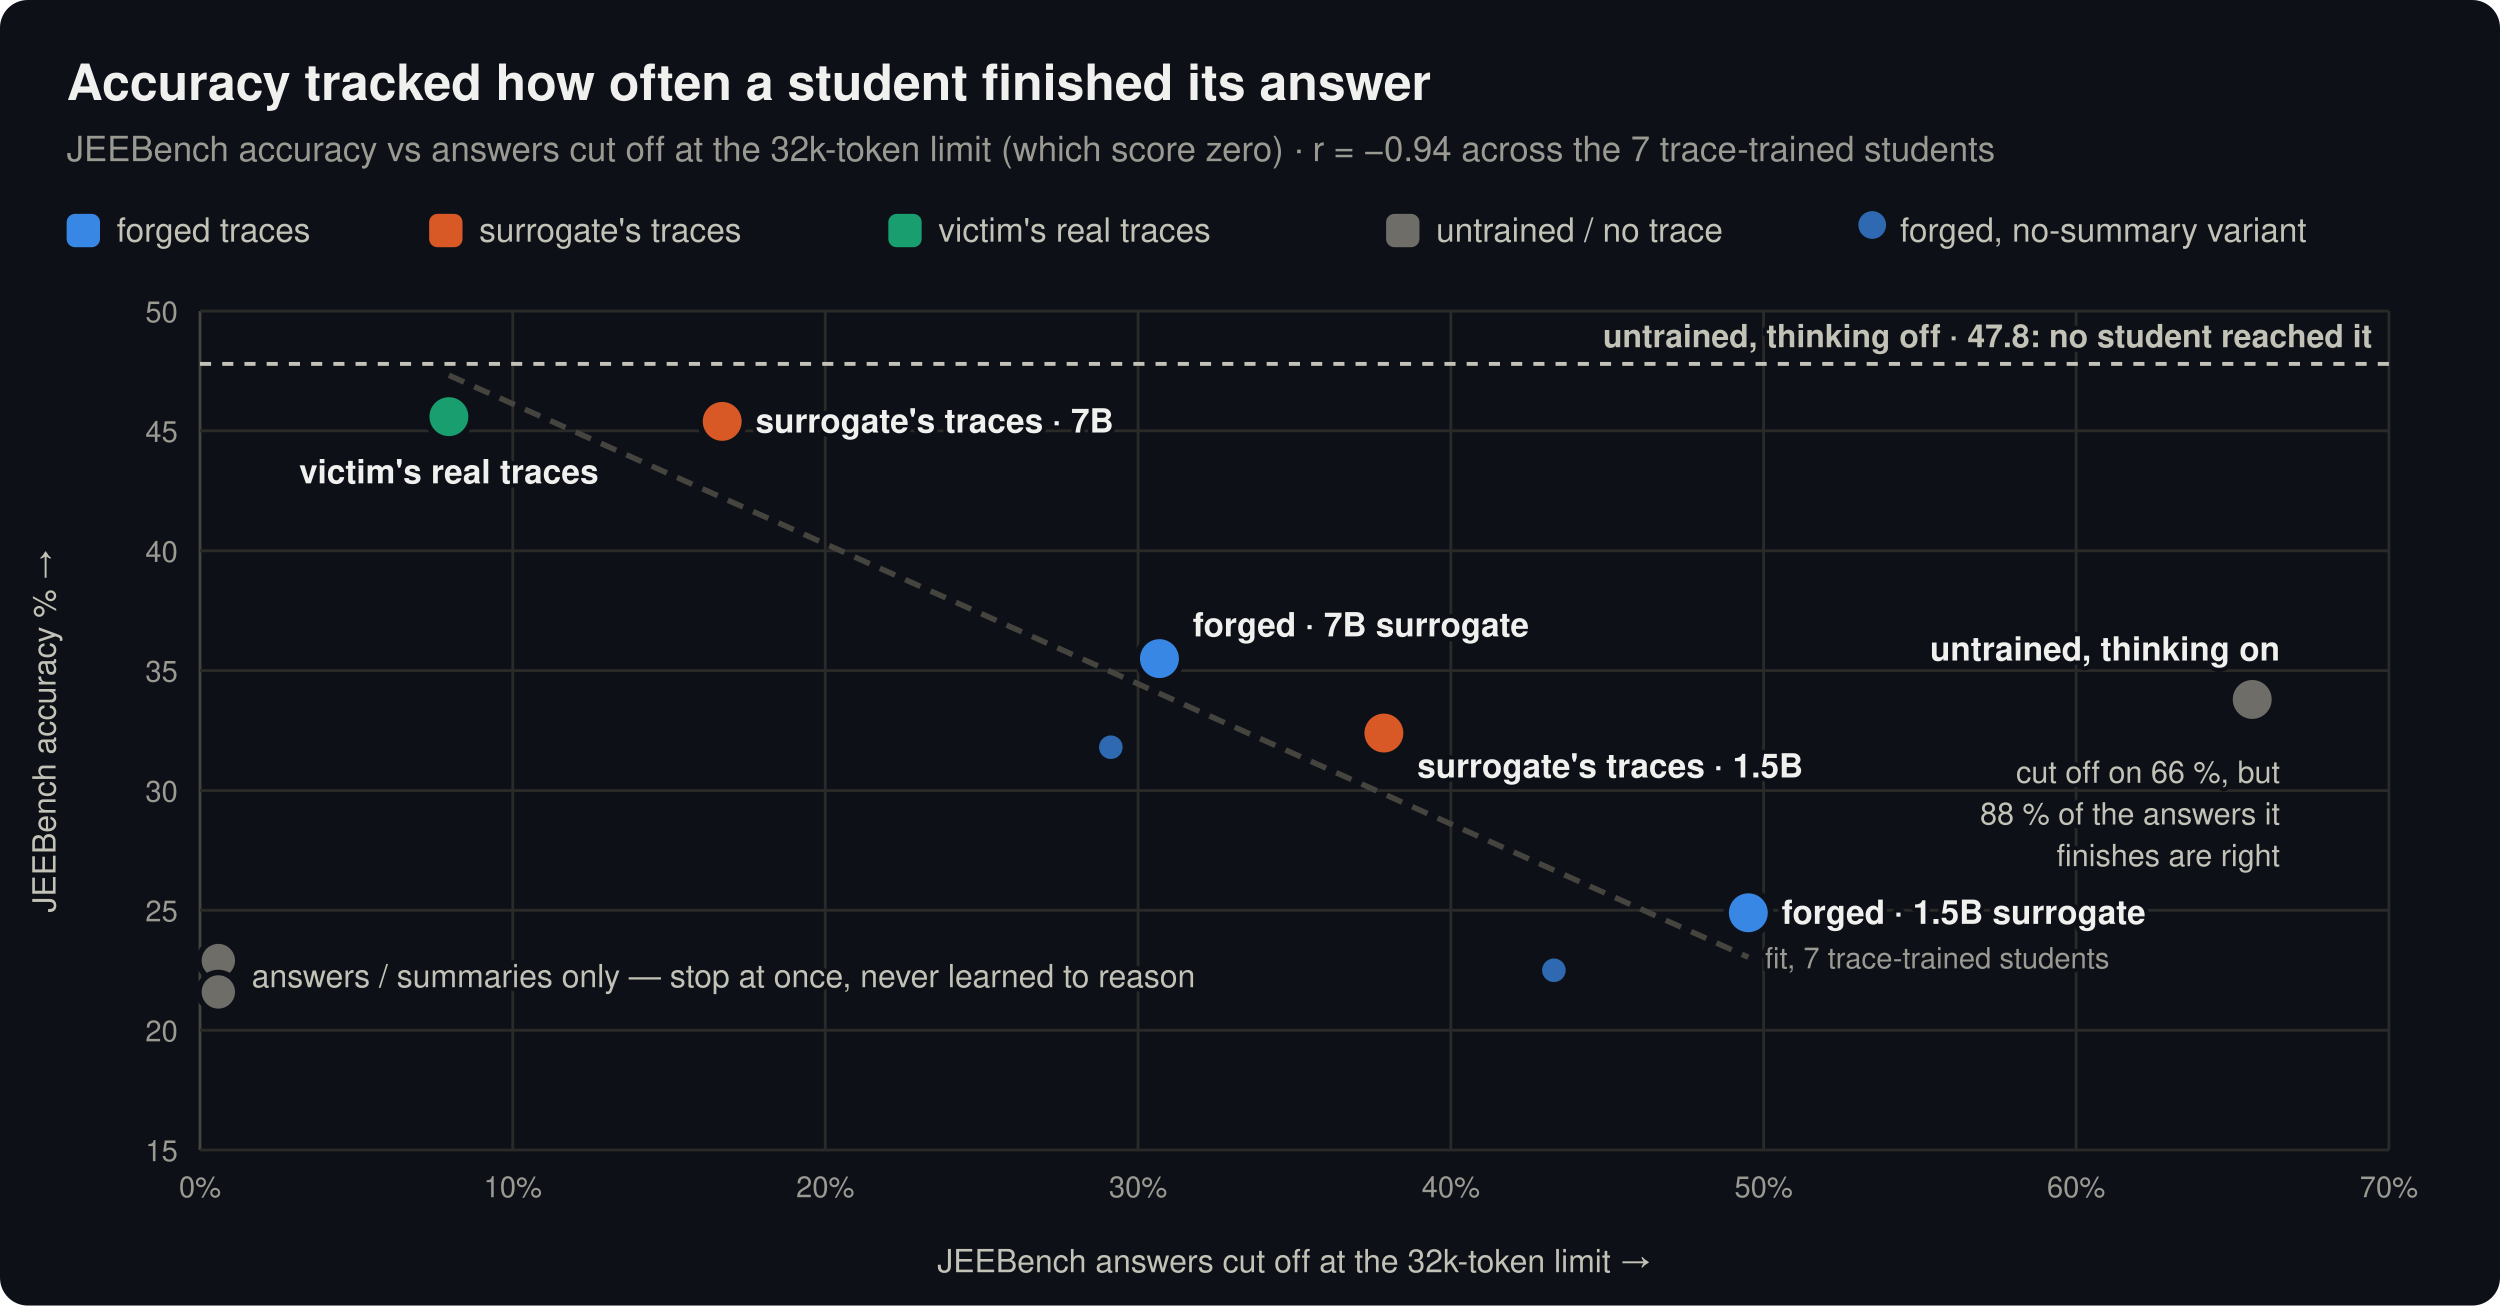
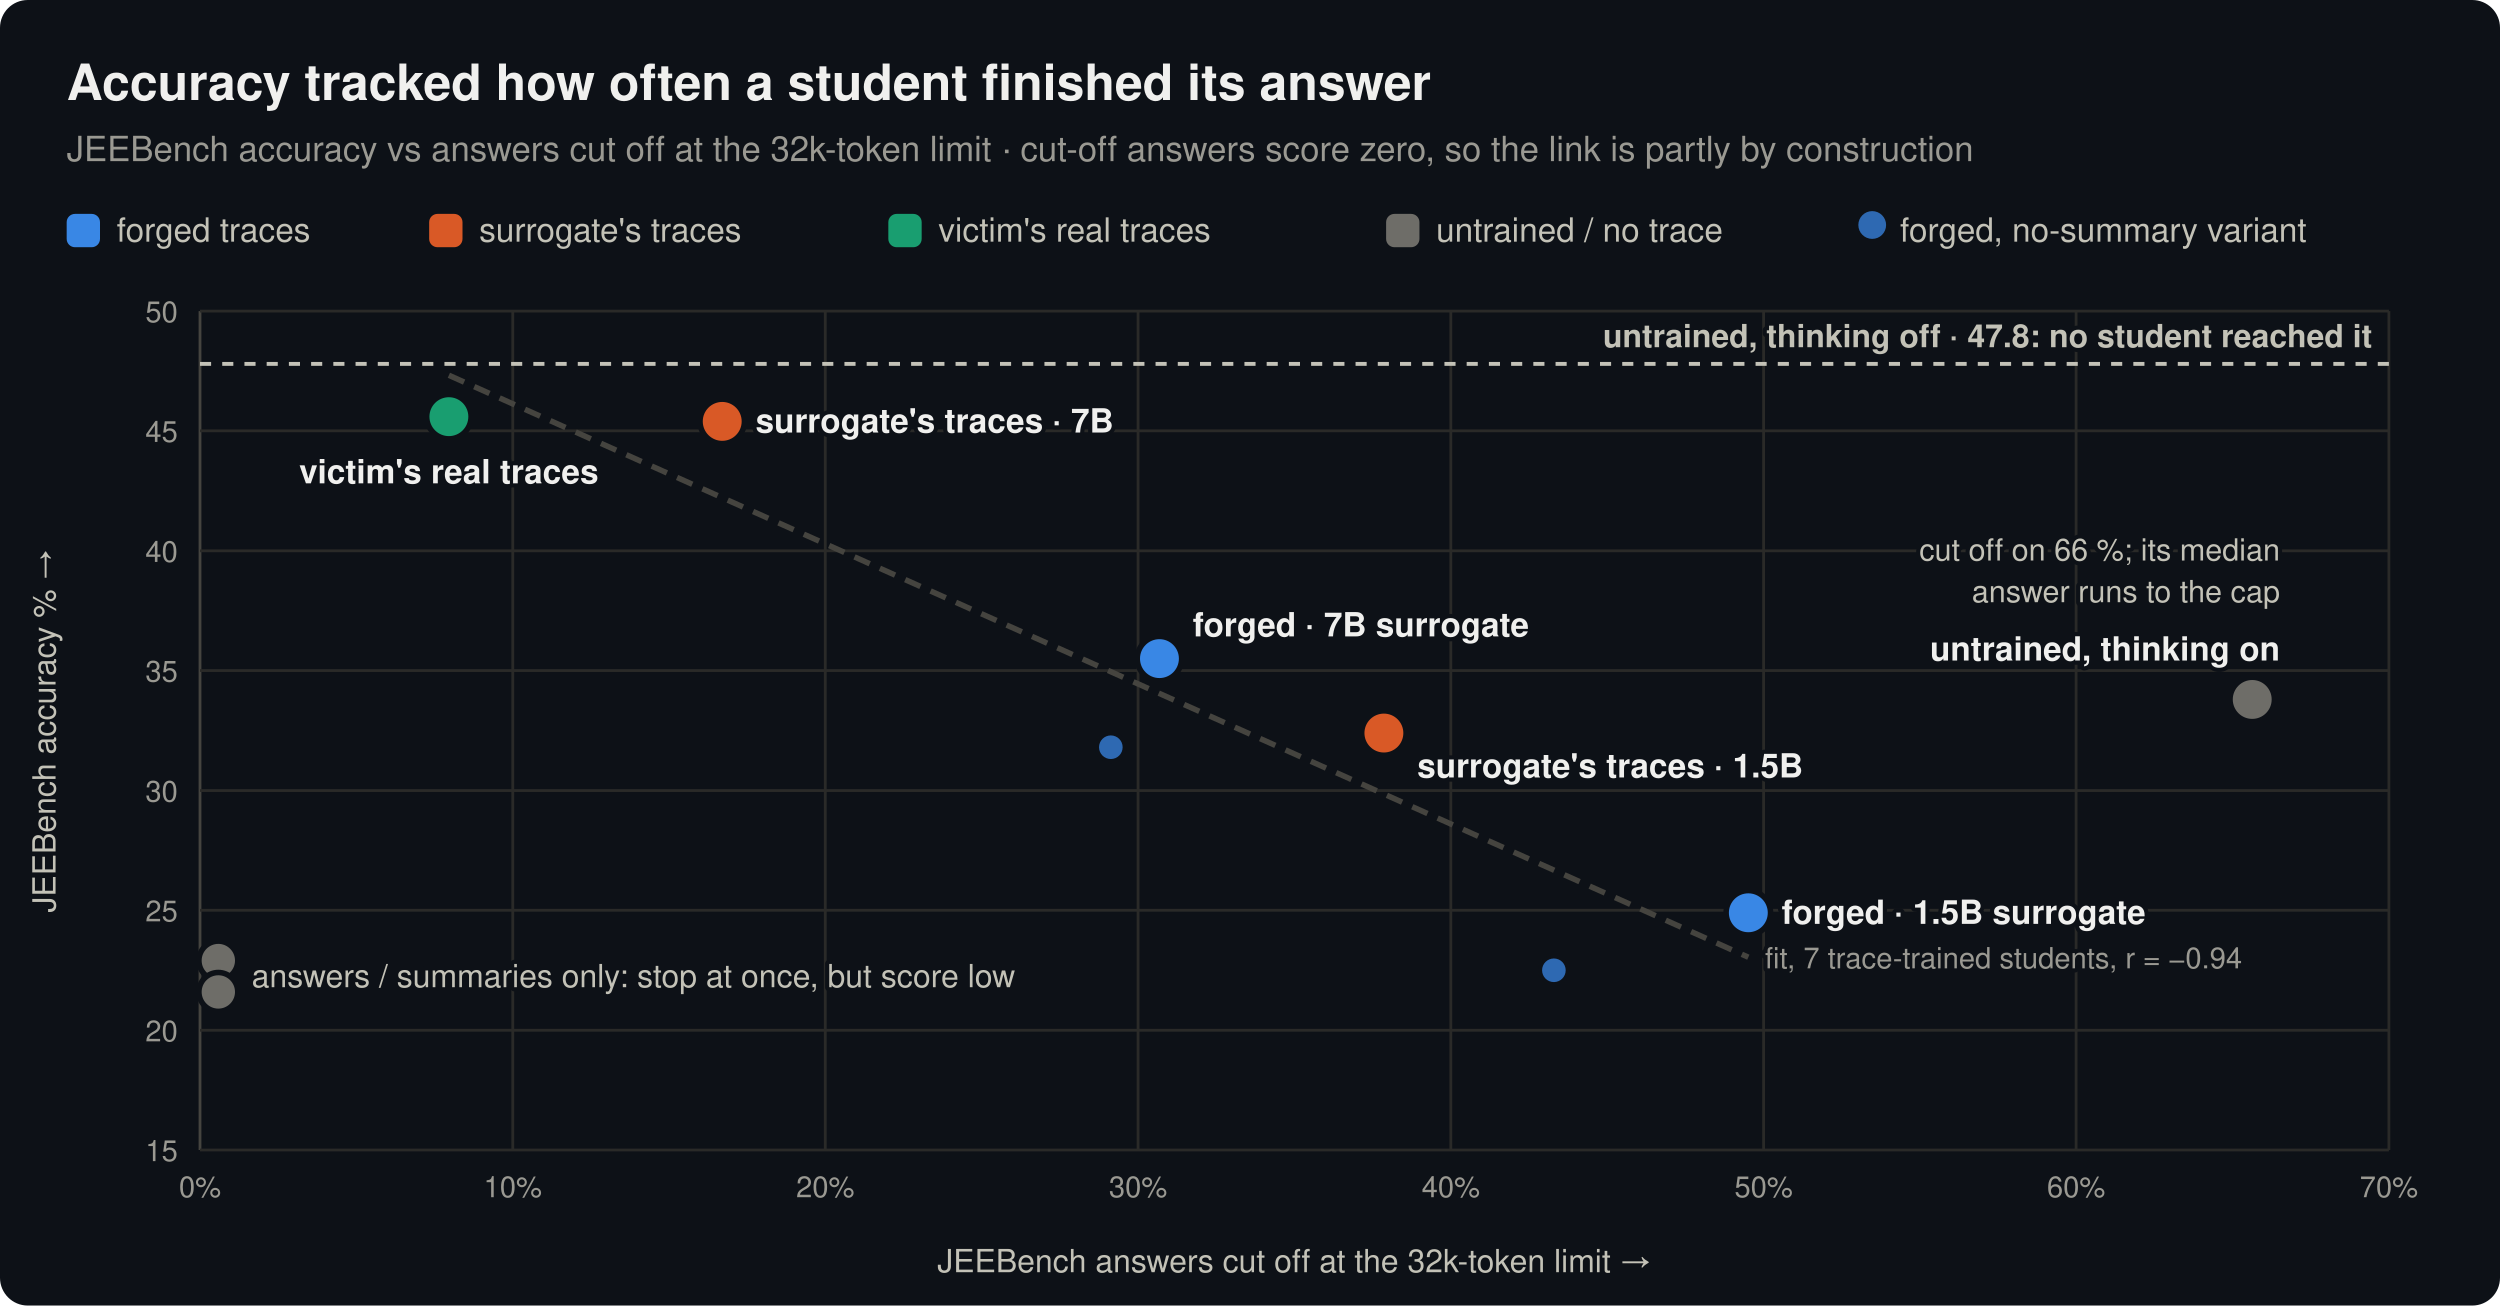
<svg xmlns="http://www.w3.org/2000/svg" width="900" height="470" viewBox="0 0 900 470" role="img" aria-label="JEEBench accuracy vs truncation rate by student">
  <rect x="0.0" y="0.0" width="900.0" height="470.0" rx="10" fill="#0d1117" />
  <text x="24.0" y="36.0" font-family="system-ui, -apple-system, &quot;Segoe UI&quot;, Helvetica, Arial, sans-serif" font-size="18" fill="#f0f0ee" text-anchor="start" font-weight="700" style="">Accuracy tracked how often a student finished its answer</text>
-   <text x="24.0" y="58.0" font-family="system-ui, -apple-system, &quot;Segoe UI&quot;, Helvetica, Arial, sans-serif" font-size="12.5" fill="#9a9992" text-anchor="start" font-weight="normal" style="">JEEBench accuracy vs answers cut off at the 32k-token limit (which score zero) · r = −0.94 across the 7 trace-trained students</text>
+   <text x="24.0" y="58.0" font-family="system-ui, -apple-system, &quot;Segoe UI&quot;, Helvetica, Arial, sans-serif" font-size="12.5" fill="#9a9992" text-anchor="start" font-weight="normal" style="">JEEBench accuracy vs answers cut off at the 32k-token limit · cut-off answers score zero, so the link is partly by construction</text>
  <rect x="24.0" y="77.0" width="12.0" height="12.0" rx="3" fill="#3987e5" />
  <text x="42.0" y="87.0" font-family="system-ui, -apple-system, &quot;Segoe UI&quot;, Helvetica, Arial, sans-serif" font-size="12" fill="#c3c2b7" text-anchor="start" font-weight="normal" style="">forged traces</text>
  <rect x="154.5" y="77.0" width="12.0" height="12.0" rx="3" fill="#d95926" />
  <text x="172.5" y="87.0" font-family="system-ui, -apple-system, &quot;Segoe UI&quot;, Helvetica, Arial, sans-serif" font-size="12" fill="#c3c2b7" text-anchor="start" font-weight="normal" style="">surrogate's traces</text>
  <rect x="319.8" y="77.0" width="12.0" height="12.0" rx="3" fill="#199e70" />
  <text x="337.8" y="87.0" font-family="system-ui, -apple-system, &quot;Segoe UI&quot;, Helvetica, Arial, sans-serif" font-size="12" fill="#c3c2b7" text-anchor="start" font-weight="normal" style="">victim's real traces</text>
  <rect x="499.0" y="77.0" width="12.0" height="12.0" rx="3" fill="#6e6d68" />
  <text x="517.0" y="87.0" font-family="system-ui, -apple-system, &quot;Segoe UI&quot;, Helvetica, Arial, sans-serif" font-size="12" fill="#c3c2b7" text-anchor="start" font-weight="normal" style="">untrained / no trace</text>
  <circle cx="674" cy="81" r="5" fill="#3987e5" opacity="0.75" />
  <text x="684.0" y="87.0" font-family="system-ui, -apple-system, &quot;Segoe UI&quot;, Helvetica, Arial, sans-serif" font-size="12" fill="#c3c2b7" text-anchor="start" font-weight="normal" style="">forged, no-summary variant</text>
  <line x1="72.0" y1="112.0" x2="72.0" y2="414.0" stroke="#45443f" stroke-width="1.0" />
  <text x="72.0" y="431.0" font-family="system-ui, -apple-system, &quot;Segoe UI&quot;, Helvetica, Arial, sans-serif" font-size="10.5" fill="#9a9992" text-anchor="middle" font-weight="normal" style="font-variant-numeric: tabular-nums;">0%</text>
  <line x1="184.6" y1="112.0" x2="184.6" y2="414.0" stroke="#2a2a28" stroke-width="1.0" />
  <text x="184.6" y="431.0" font-family="system-ui, -apple-system, &quot;Segoe UI&quot;, Helvetica, Arial, sans-serif" font-size="10.5" fill="#9a9992" text-anchor="middle" font-weight="normal" style="font-variant-numeric: tabular-nums;">10%</text>
  <line x1="297.1" y1="112.0" x2="297.1" y2="414.0" stroke="#2a2a28" stroke-width="1.0" />
  <text x="297.1" y="431.0" font-family="system-ui, -apple-system, &quot;Segoe UI&quot;, Helvetica, Arial, sans-serif" font-size="10.5" fill="#9a9992" text-anchor="middle" font-weight="normal" style="font-variant-numeric: tabular-nums;">20%</text>
  <line x1="409.7" y1="112.0" x2="409.7" y2="414.0" stroke="#2a2a28" stroke-width="1.0" />
  <text x="409.7" y="431.0" font-family="system-ui, -apple-system, &quot;Segoe UI&quot;, Helvetica, Arial, sans-serif" font-size="10.5" fill="#9a9992" text-anchor="middle" font-weight="normal" style="font-variant-numeric: tabular-nums;">30%</text>
  <line x1="522.3" y1="112.0" x2="522.3" y2="414.0" stroke="#2a2a28" stroke-width="1.0" />
  <text x="522.3" y="431.0" font-family="system-ui, -apple-system, &quot;Segoe UI&quot;, Helvetica, Arial, sans-serif" font-size="10.5" fill="#9a9992" text-anchor="middle" font-weight="normal" style="font-variant-numeric: tabular-nums;">40%</text>
  <line x1="634.9" y1="112.0" x2="634.9" y2="414.0" stroke="#2a2a28" stroke-width="1.0" />
  <text x="634.9" y="431.0" font-family="system-ui, -apple-system, &quot;Segoe UI&quot;, Helvetica, Arial, sans-serif" font-size="10.5" fill="#9a9992" text-anchor="middle" font-weight="normal" style="font-variant-numeric: tabular-nums;">50%</text>
  <line x1="747.4" y1="112.0" x2="747.4" y2="414.0" stroke="#2a2a28" stroke-width="1.0" />
  <text x="747.4" y="431.0" font-family="system-ui, -apple-system, &quot;Segoe UI&quot;, Helvetica, Arial, sans-serif" font-size="10.5" fill="#9a9992" text-anchor="middle" font-weight="normal" style="font-variant-numeric: tabular-nums;">60%</text>
  <line x1="860.0" y1="112.0" x2="860.0" y2="414.0" stroke="#2a2a28" stroke-width="1.0" />
  <text x="860.0" y="431.0" font-family="system-ui, -apple-system, &quot;Segoe UI&quot;, Helvetica, Arial, sans-serif" font-size="10.5" fill="#9a9992" text-anchor="middle" font-weight="normal" style="font-variant-numeric: tabular-nums;">70%</text>
  <line x1="72.0" y1="414.0" x2="860.0" y2="414.0" stroke="#2a2a28" stroke-width="1.0" />
  <text x="64.0" y="418.0" font-family="system-ui, -apple-system, &quot;Segoe UI&quot;, Helvetica, Arial, sans-serif" font-size="10.5" fill="#9a9992" text-anchor="end" font-weight="normal" style="font-variant-numeric: tabular-nums;">15</text>
  <line x1="72.0" y1="370.9" x2="860.0" y2="370.9" stroke="#2a2a28" stroke-width="1.0" />
  <text x="64.0" y="374.9" font-family="system-ui, -apple-system, &quot;Segoe UI&quot;, Helvetica, Arial, sans-serif" font-size="10.5" fill="#9a9992" text-anchor="end" font-weight="normal" style="font-variant-numeric: tabular-nums;">20</text>
  <line x1="72.0" y1="327.7" x2="860.0" y2="327.7" stroke="#2a2a28" stroke-width="1.0" />
  <text x="64.0" y="331.7" font-family="system-ui, -apple-system, &quot;Segoe UI&quot;, Helvetica, Arial, sans-serif" font-size="10.5" fill="#9a9992" text-anchor="end" font-weight="normal" style="font-variant-numeric: tabular-nums;">25</text>
  <line x1="72.0" y1="284.6" x2="860.0" y2="284.6" stroke="#2a2a28" stroke-width="1.0" />
  <text x="64.0" y="288.6" font-family="system-ui, -apple-system, &quot;Segoe UI&quot;, Helvetica, Arial, sans-serif" font-size="10.5" fill="#9a9992" text-anchor="end" font-weight="normal" style="font-variant-numeric: tabular-nums;">30</text>
  <line x1="72.0" y1="241.4" x2="860.0" y2="241.4" stroke="#2a2a28" stroke-width="1.0" />
  <text x="64.0" y="245.4" font-family="system-ui, -apple-system, &quot;Segoe UI&quot;, Helvetica, Arial, sans-serif" font-size="10.5" fill="#9a9992" text-anchor="end" font-weight="normal" style="font-variant-numeric: tabular-nums;">35</text>
  <line x1="72.0" y1="198.3" x2="860.0" y2="198.3" stroke="#2a2a28" stroke-width="1.0" />
  <text x="64.0" y="202.3" font-family="system-ui, -apple-system, &quot;Segoe UI&quot;, Helvetica, Arial, sans-serif" font-size="10.5" fill="#9a9992" text-anchor="end" font-weight="normal" style="font-variant-numeric: tabular-nums;">40</text>
  <line x1="72.0" y1="155.1" x2="860.0" y2="155.1" stroke="#2a2a28" stroke-width="1.0" />
  <text x="64.0" y="159.1" font-family="system-ui, -apple-system, &quot;Segoe UI&quot;, Helvetica, Arial, sans-serif" font-size="10.5" fill="#9a9992" text-anchor="end" font-weight="normal" style="font-variant-numeric: tabular-nums;">45</text>
  <line x1="72.0" y1="112.0" x2="860.0" y2="112.0" stroke="#2a2a28" stroke-width="1.0" />
  <text x="64.0" y="116.0" font-family="system-ui, -apple-system, &quot;Segoe UI&quot;, Helvetica, Arial, sans-serif" font-size="10.5" fill="#9a9992" text-anchor="end" font-weight="normal" style="font-variant-numeric: tabular-nums;">50</text>
  <text x="466.0" y="458.0" font-family="system-ui, -apple-system, &quot;Segoe UI&quot;, Helvetica, Arial, sans-serif" font-size="11.5" fill="#c3c2b7" text-anchor="middle" font-weight="normal" style="">JEEBench answers cut off at the 32k-token limit →</text>
  <text x="20" y="263.0" font-family="system-ui, -apple-system, &quot;Segoe UI&quot;, Helvetica, Arial, sans-serif" font-size="11.5" fill="#c3c2b7" text-anchor="middle" transform="rotate(-90 20 263.0)">JEEBench accuracy % →</text>
  <line x1="161.6" y1="135.1" x2="629.4" y2="344.6" stroke="#45443f" stroke-width="2" stroke-dasharray="6 4" />
-   <text x="635.4" y="348.6" font-family="system-ui, -apple-system, &quot;Segoe UI&quot;, Helvetica, Arial, sans-serif" font-size="10.5" fill="#9a9992" text-anchor="start" font-weight="normal" style="" paint-order="stroke" stroke="#0d1117" stroke-width="3" stroke-linejoin="round">fit, 7 trace-trained students</text>
+   <text x="635.4" y="348.6" font-family="system-ui, -apple-system, &quot;Segoe UI&quot;, Helvetica, Arial, sans-serif" font-size="10.5" fill="#9a9992" text-anchor="start" font-weight="normal" style="" paint-order="stroke" stroke="#0d1117" stroke-width="3" stroke-linejoin="round">fit, 7 trace-trained students, r = −0.94</text>
  <line x1="72.0" y1="131.0" x2="860.0" y2="131.0" stroke="#c3c2b7" stroke-width="1.4" stroke-dasharray="4 4" />
  <text x="854.0" y="125.0" font-family="system-ui, -apple-system, &quot;Segoe UI&quot;, Helvetica, Arial, sans-serif" font-size="11.5" fill="#c3c2b7" text-anchor="end" font-weight="600" style="" paint-order="stroke" stroke="#0d1117" stroke-width="3" stroke-linejoin="round">untrained, thinking off · 47.8: no student reached it</text>
-   <text x="820.8" y="281.8" font-family="system-ui, -apple-system, &quot;Segoe UI&quot;, Helvetica, Arial, sans-serif" font-size="11" fill="#c3c2b7" text-anchor="end" font-weight="normal" style="" paint-order="stroke" stroke="#0d1117" stroke-width="3" stroke-linejoin="round">cut off on 66 %, but</text>
-   <text x="820.8" y="296.8" font-family="system-ui, -apple-system, &quot;Segoe UI&quot;, Helvetica, Arial, sans-serif" font-size="11" fill="#c3c2b7" text-anchor="end" font-weight="normal" style="" paint-order="stroke" stroke="#0d1117" stroke-width="3" stroke-linejoin="round">88 % of the answers it</text>
-   <text x="820.8" y="311.8" font-family="system-ui, -apple-system, &quot;Segoe UI&quot;, Helvetica, Arial, sans-serif" font-size="11" fill="#c3c2b7" text-anchor="end" font-weight="normal" style="" paint-order="stroke" stroke="#0d1117" stroke-width="3" stroke-linejoin="round">finishes are right</text>
+   <text x="820.8" y="201.8" font-family="system-ui, -apple-system, &quot;Segoe UI&quot;, Helvetica, Arial, sans-serif" font-size="11" fill="#c3c2b7" text-anchor="end" font-weight="normal" style="" paint-order="stroke" stroke="#0d1117" stroke-width="3" stroke-linejoin="round">cut off on 66 %; its median</text>
+   <text x="820.8" y="216.8" font-family="system-ui, -apple-system, &quot;Segoe UI&quot;, Helvetica, Arial, sans-serif" font-size="11" fill="#c3c2b7" text-anchor="end" font-weight="normal" style="" paint-order="stroke" stroke="#0d1117" stroke-width="3" stroke-linejoin="round">answer runs to the cap</text>
  <circle cx="78.6" cy="345.8" r="7" fill="#6e6d68" stroke="#0d1117" stroke-width="2" />
  <circle cx="78.6" cy="357.1" r="7" fill="#6e6d68" stroke="#0d1117" stroke-width="2" />
-   <text x="90.6" y="355.4" font-family="system-ui, -apple-system, &quot;Segoe UI&quot;, Helvetica, Arial, sans-serif" font-size="11.5" fill="#c3c2b7" text-anchor="start" font-weight="normal" style="" paint-order="stroke" stroke="#0d1117" stroke-width="3" stroke-linejoin="round">answers / summaries only — stop at once, never learned to reason</text>
+   <text x="90.6" y="355.4" font-family="system-ui, -apple-system, &quot;Segoe UI&quot;, Helvetica, Arial, sans-serif" font-size="11.5" fill="#c3c2b7" text-anchor="start" font-weight="normal" style="" paint-order="stroke" stroke="#0d1117" stroke-width="3" stroke-linejoin="round">answers / summaries only: stop at once, but score low</text>
  <circle cx="399.9" cy="269.0" r="5" fill="#3987e5" stroke="#0d1117" stroke-width="1.5" opacity="0.75" />
  <circle cx="559.4" cy="349.3" r="5" fill="#3987e5" stroke="#0d1117" stroke-width="1.5" opacity="0.75" />
  <circle cx="810.8" cy="251.8" r="8" fill="#6e6d68" stroke="#0d1117" stroke-width="2" />
  <text x="820.8" y="237.8" font-family="system-ui, -apple-system, &quot;Segoe UI&quot;, Helvetica, Arial, sans-serif" font-size="12" fill="#f0f0ee" text-anchor="end" font-weight="600" style="" paint-order="stroke" stroke="#0d1117" stroke-width="3" stroke-linejoin="round">untrained, thinking on</text>
  <circle cx="161.6" cy="150.0" r="8" fill="#199e70" stroke="#0d1117" stroke-width="2" />
  <text x="161.6" y="174.0" font-family="system-ui, -apple-system, &quot;Segoe UI&quot;, Helvetica, Arial, sans-serif" font-size="12" fill="#f0f0ee" text-anchor="middle" font-weight="600" style="" paint-order="stroke" stroke="#0d1117" stroke-width="3" stroke-linejoin="round">victim's real traces</text>
  <circle cx="260.0" cy="151.7" r="8" fill="#d95926" stroke="#0d1117" stroke-width="2" />
  <text x="272.0" y="155.7" font-family="system-ui, -apple-system, &quot;Segoe UI&quot;, Helvetica, Arial, sans-serif" font-size="12" fill="#f0f0ee" text-anchor="start" font-weight="600" style="" paint-order="stroke" stroke="#0d1117" stroke-width="3" stroke-linejoin="round">surrogate's traces · 7B</text>
  <circle cx="498.2" cy="263.9" r="8" fill="#d95926" stroke="#0d1117" stroke-width="2" />
  <text x="510.2" y="279.9" font-family="system-ui, -apple-system, &quot;Segoe UI&quot;, Helvetica, Arial, sans-serif" font-size="12" fill="#f0f0ee" text-anchor="start" font-weight="600" style="" paint-order="stroke" stroke="#0d1117" stroke-width="3" stroke-linejoin="round">surrogate's traces · 1.5B</text>
  <circle cx="417.4" cy="237.1" r="8" fill="#3987e5" stroke="#0d1117" stroke-width="2" />
  <text x="429.4" y="229.1" font-family="system-ui, -apple-system, &quot;Segoe UI&quot;, Helvetica, Arial, sans-serif" font-size="12" fill="#f0f0ee" text-anchor="start" font-weight="600" style="" paint-order="stroke" stroke="#0d1117" stroke-width="3" stroke-linejoin="round">forged · 7B surrogate</text>
  <circle cx="629.4" cy="328.6" r="8" fill="#3987e5" stroke="#0d1117" stroke-width="2" />
  <text x="641.4" y="332.6" font-family="system-ui, -apple-system, &quot;Segoe UI&quot;, Helvetica, Arial, sans-serif" font-size="12" fill="#f0f0ee" text-anchor="start" font-weight="600" style="" paint-order="stroke" stroke="#0d1117" stroke-width="3" stroke-linejoin="round">forged · 1.5B surrogate</text>
</svg>
